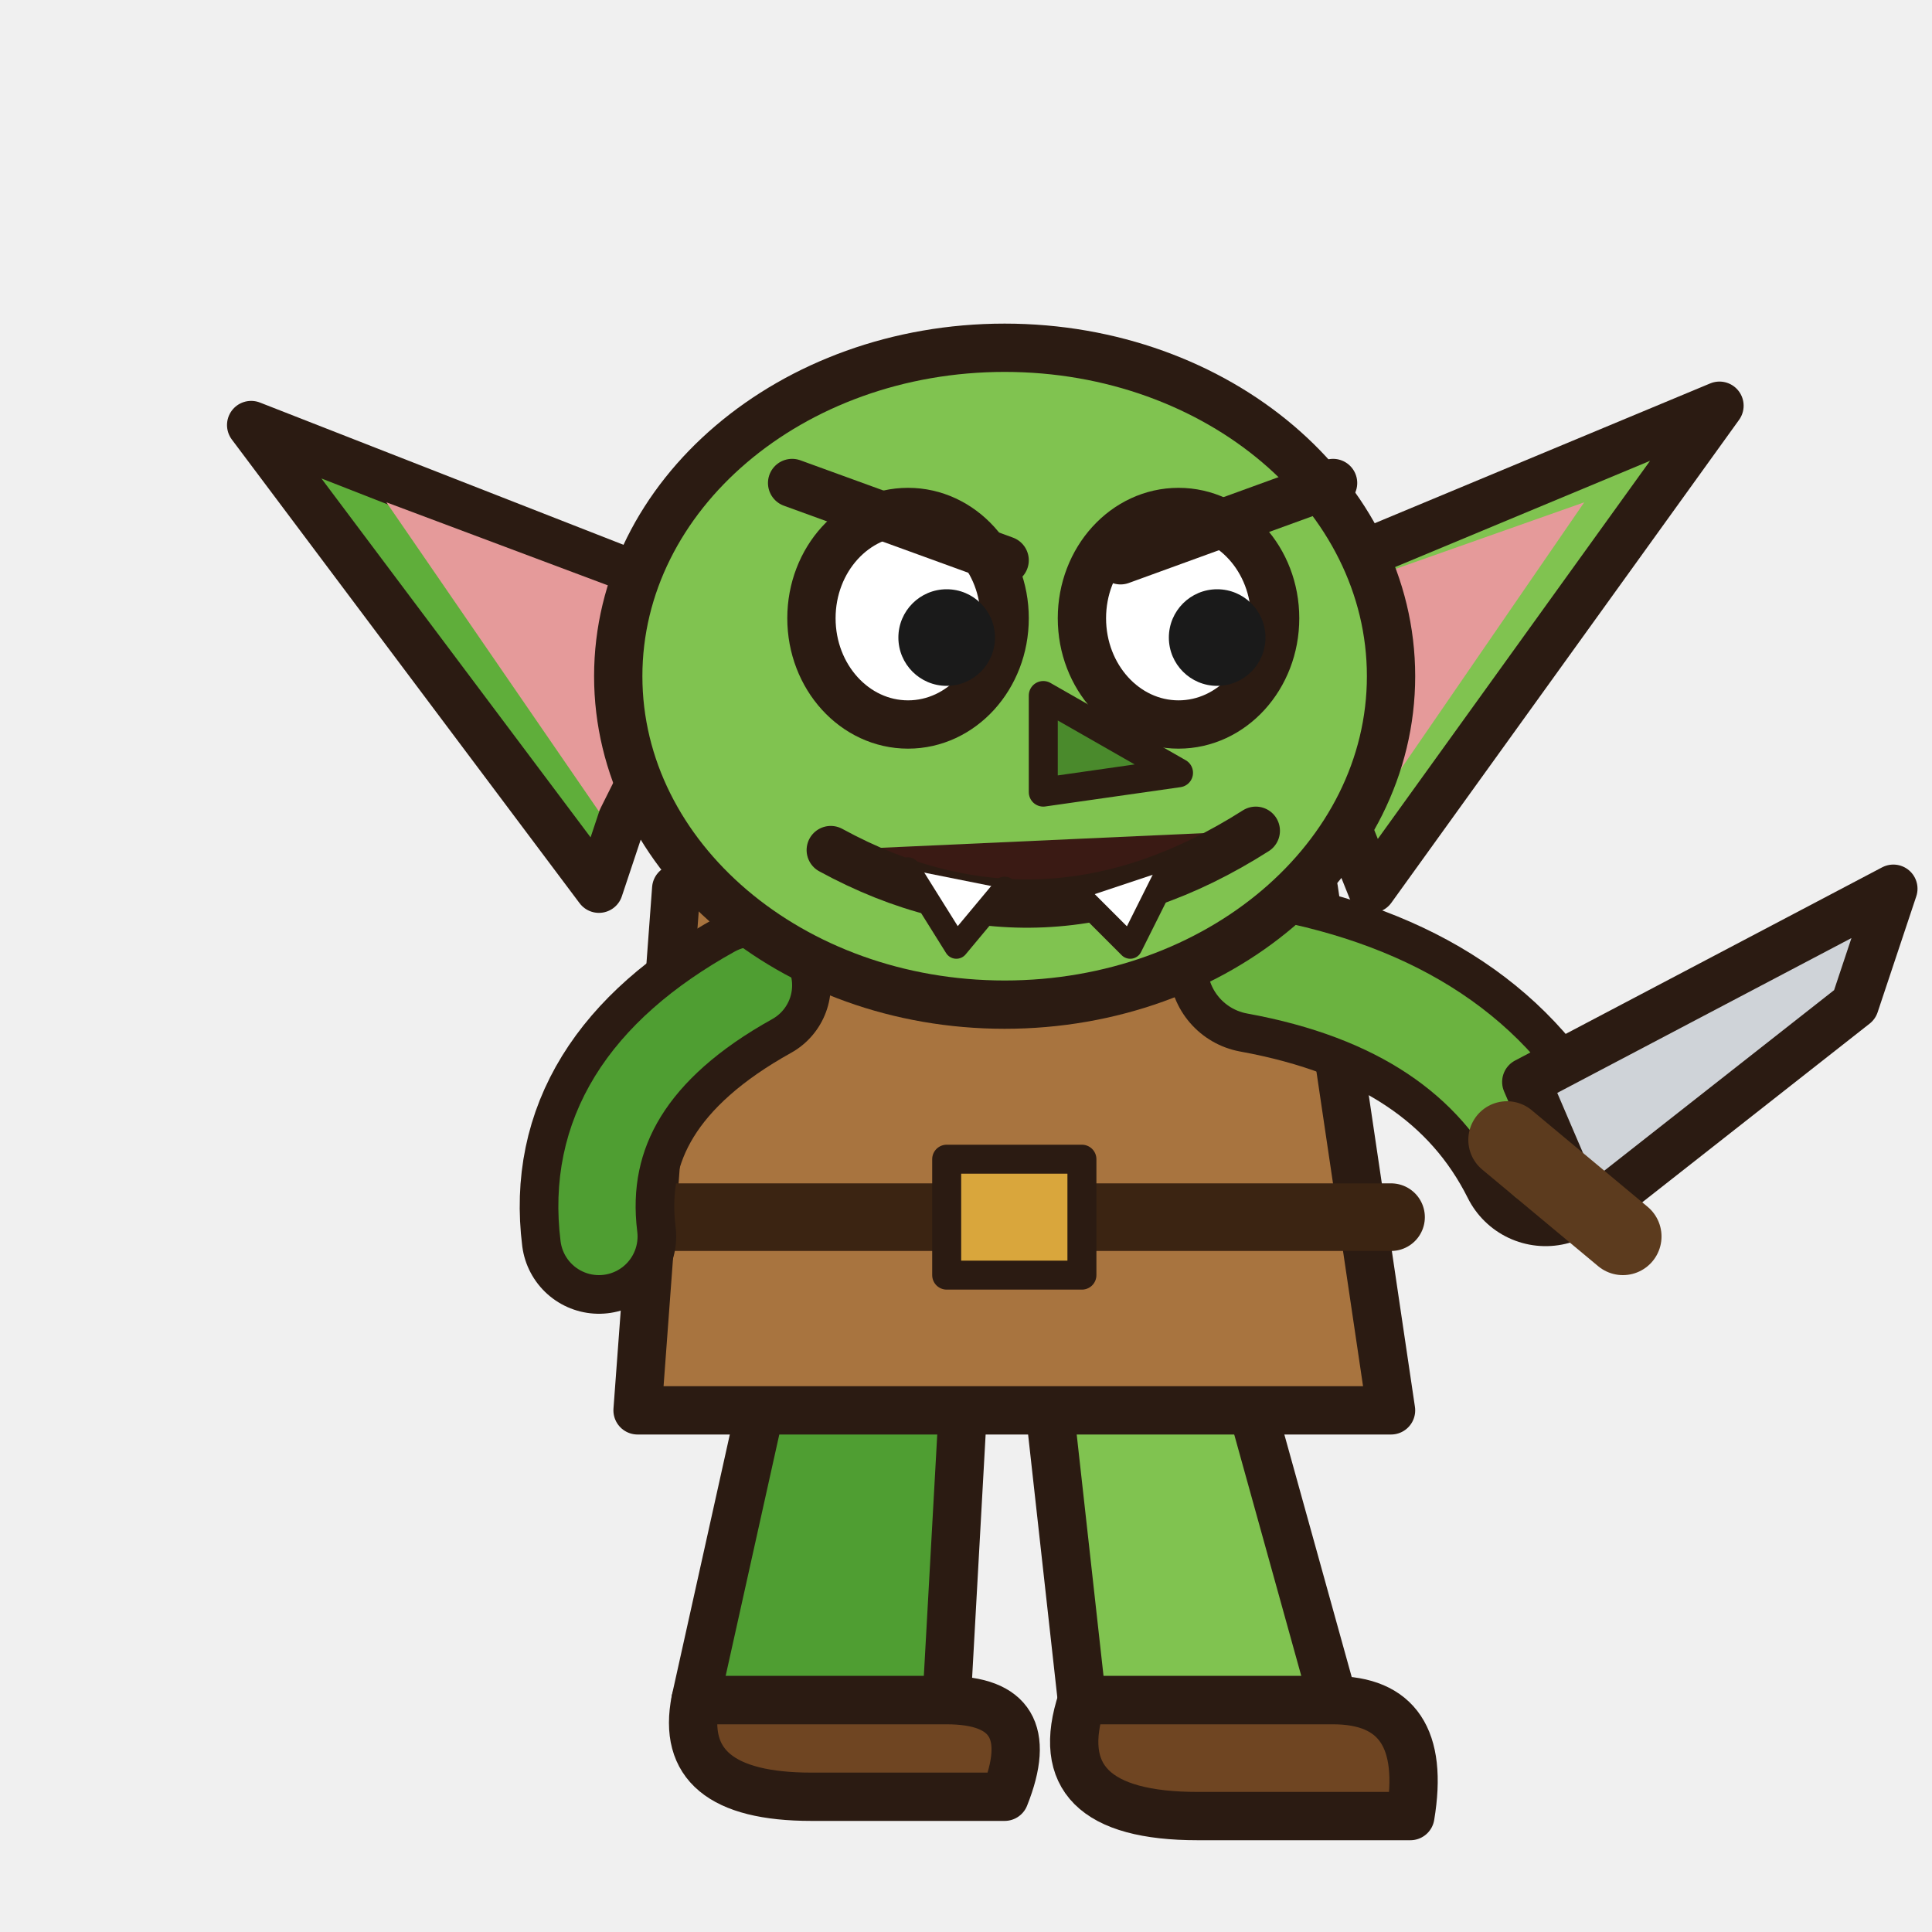
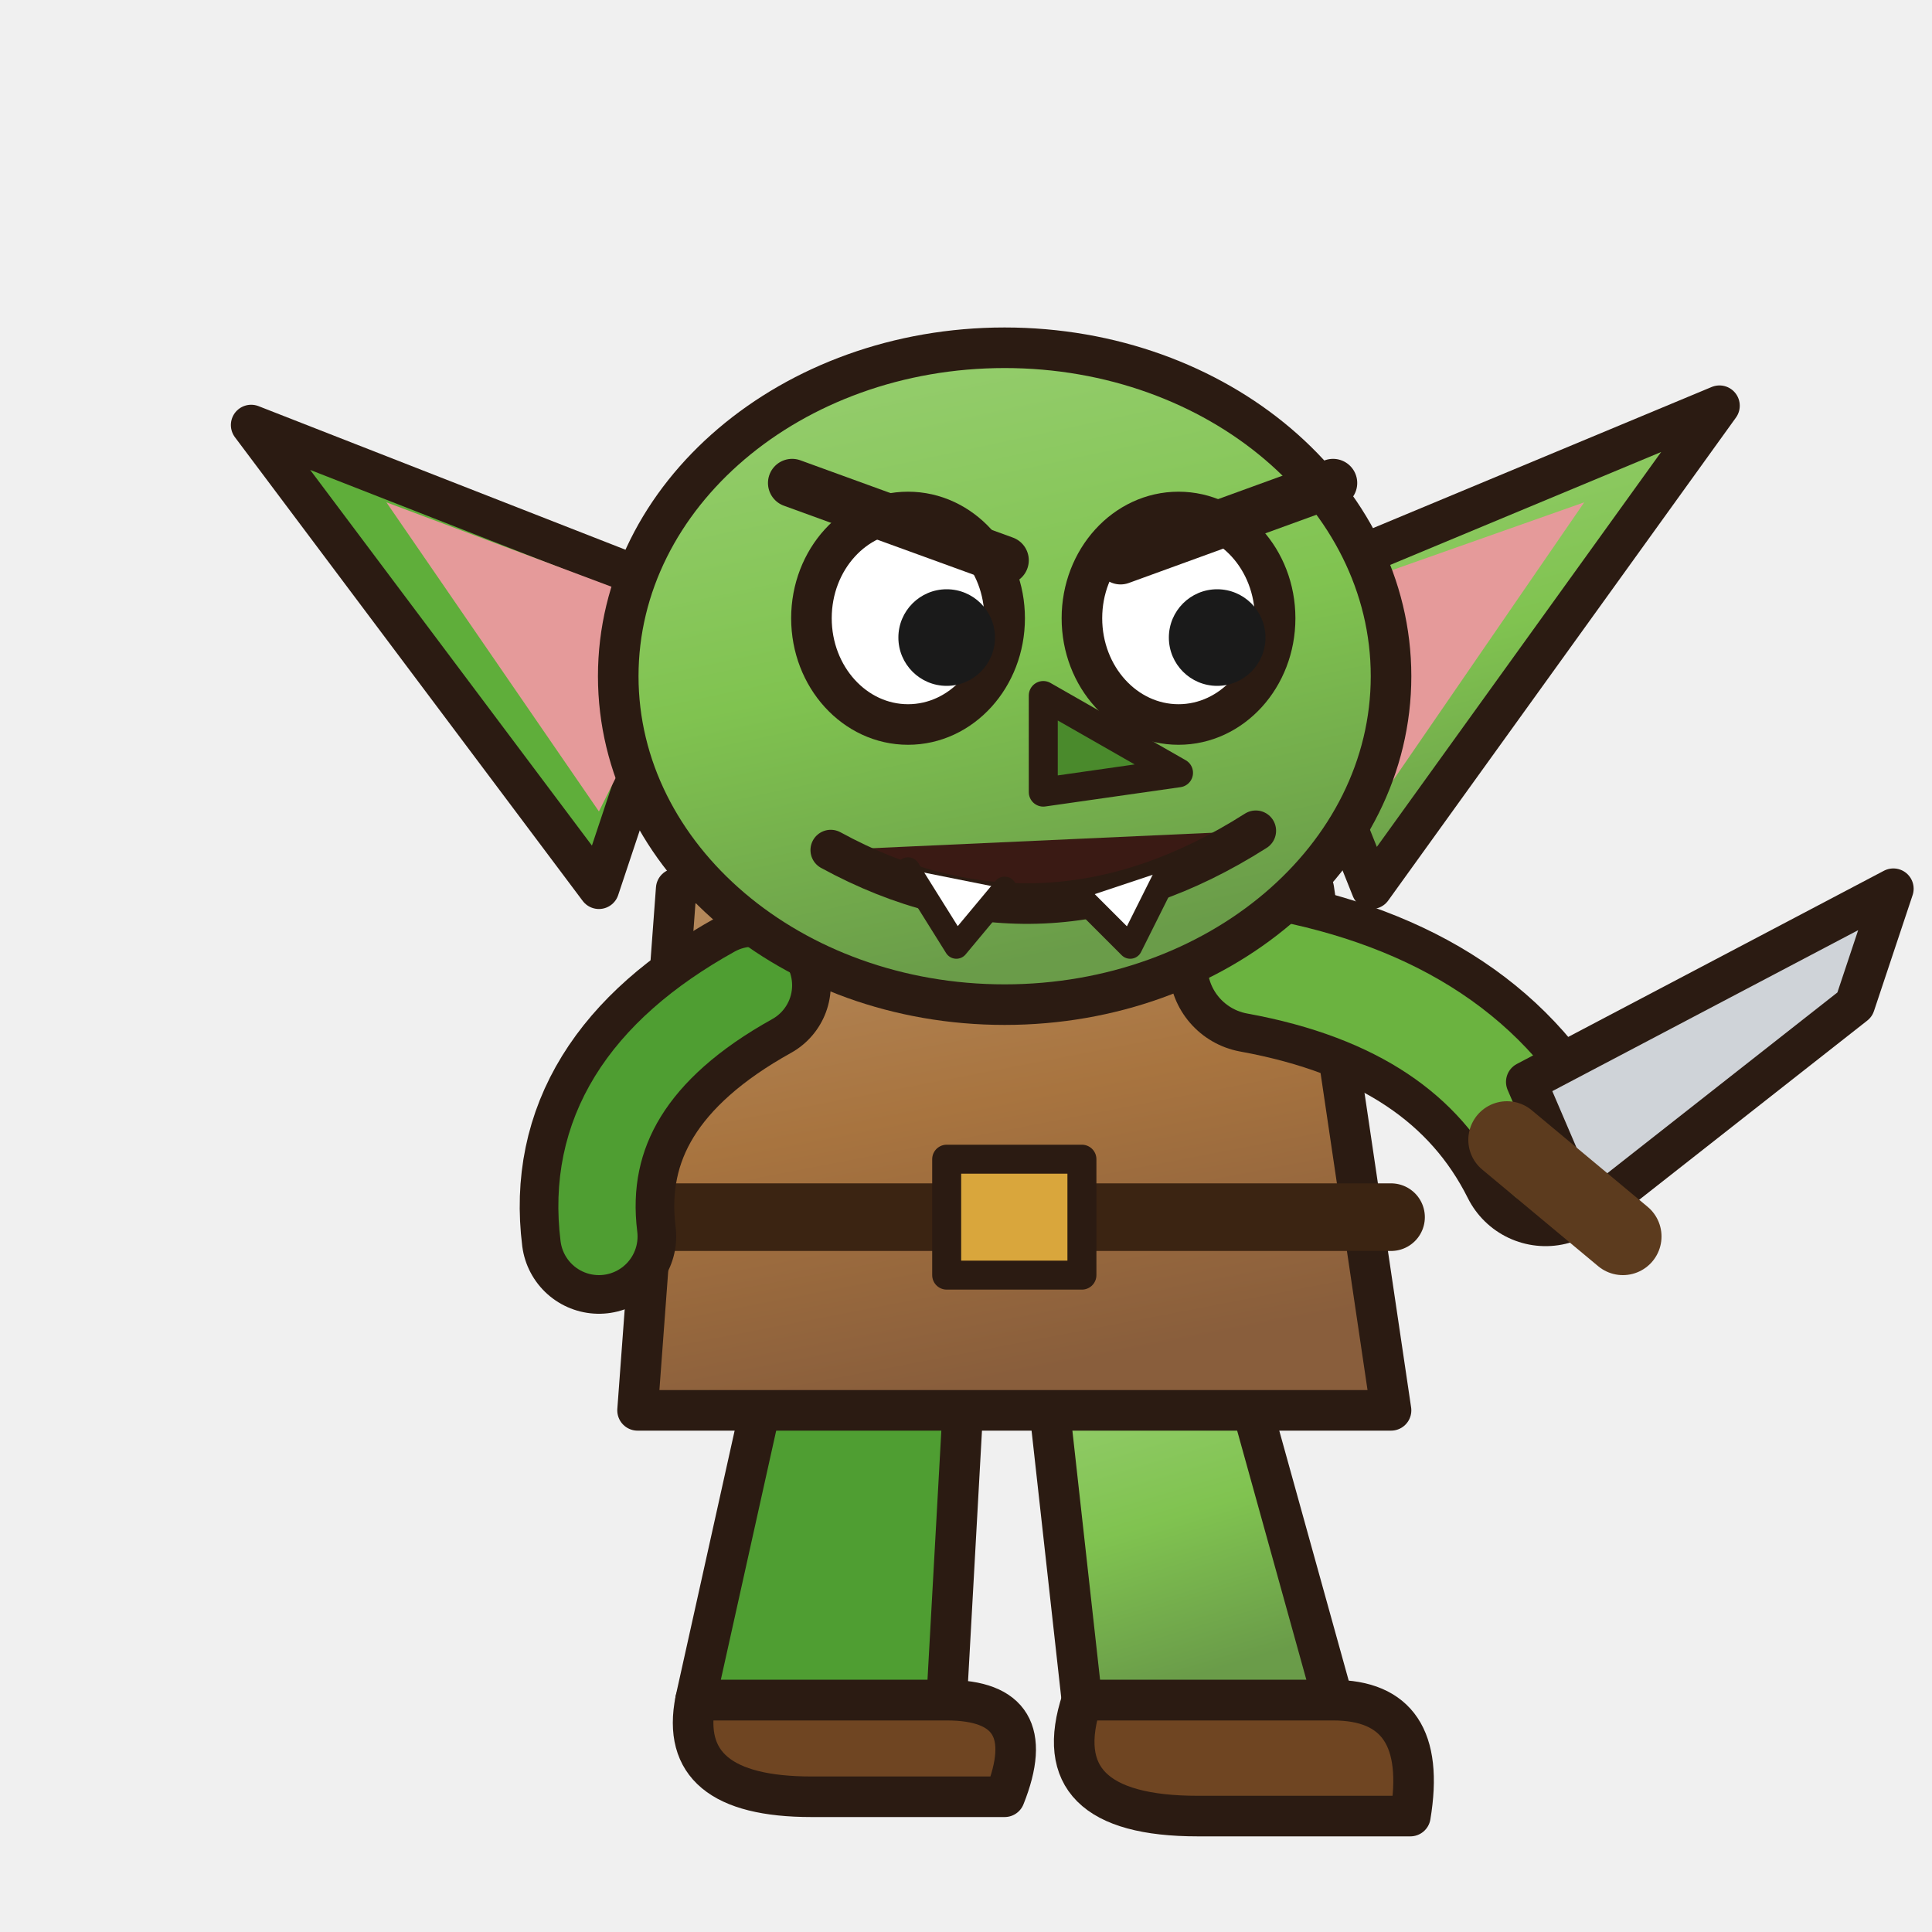
<svg xmlns="http://www.w3.org/2000/svg" viewBox="0 0 200 200" width="200" height="200">
  <defs>
    <linearGradient id="stone" x1="0" y1="0" x2="1" y2="0">
      <stop offset="0.00" stop-color="#d6cebd" />
      <stop offset="0.50" stop-color="#ada591" />
      <stop offset="1.00" stop-color="#80776a" />
    </linearGradient>
    <linearGradient id="stoneB" x1="0" y1="0" x2="1" y2="0">
      <stop offset="0.00" stop-color="#d4dcee" />
      <stop offset="0.50" stop-color="#a3aecb" />
      <stop offset="1.00" stop-color="#6e7a9c" />
    </linearGradient>
    <linearGradient id="stoneD" x1="0" y1="0" x2="1" y2="0">
      <stop offset="0.00" stop-color="#8a8a9a" />
      <stop offset="0.50" stop-color="#5d5c6d" />
      <stop offset="1.00" stop-color="#3c3b49" />
    </linearGradient>
    <linearGradient id="wood" x1="0" y1="0" x2="0" y2="1">
      <stop offset="0.00" stop-color="#c48f52" />
      <stop offset="1.00" stop-color="#7d512b" />
    </linearGradient>
    <linearGradient id="roofG" x1="0" y1="0" x2="1" y2="1">
      <stop offset="0.00" stop-color="#86d25f" />
      <stop offset="1.00" stop-color="#2d7a34" />
    </linearGradient>
    <linearGradient id="roofR" x1="0" y1="0" x2="1" y2="1">
      <stop offset="0.00" stop-color="#ee6a58" />
      <stop offset="1.00" stop-color="#9c2a22" />
    </linearGradient>
    <linearGradient id="roofP" x1="0" y1="0" x2="1" y2="1">
      <stop offset="0.00" stop-color="#a67ae8" />
      <stop offset="1.00" stop-color="#4a2c98" />
    </linearGradient>
    <linearGradient id="steel" x1="0" y1="0" x2="1" y2="1">
      <stop offset="0.00" stop-color="#eef2f6" />
      <stop offset="0.50" stop-color="#b3bcc7" />
      <stop offset="1.00" stop-color="#7a8593" />
    </linearGradient>
    <linearGradient id="gold" x1="0" y1="0" x2="1" y2="1">
      <stop offset="0.00" stop-color="#ffe27a" />
      <stop offset="1.00" stop-color="#c8901a" />
    </linearGradient>
    <linearGradient id="blue" x1="0" y1="0" x2="1" y2="1">
      <stop offset="0.00" stop-color="#5b9be8" />
      <stop offset="1.00" stop-color="#1f4c9a" />
    </linearGradient>
    <linearGradient id="copper" x1="0" y1="0" x2="1" y2="1">
      <stop offset="0.00" stop-color="#f0b27a" />
      <stop offset="1.00" stop-color="#a35f2e" />
    </linearGradient>
    <linearGradient id="ice" x1="0" y1="0" x2="1" y2="1">
      <stop offset="0.00" stop-color="#f2fdff" />
      <stop offset="0.50" stop-color="#8fdcf5" />
      <stop offset="1.00" stop-color="#3d98cf" />
    </linearGradient>
    <linearGradient id="iron" x1="0" y1="0" x2="1" y2="1">
      <stop offset="0.00" stop-color="#7c7c88" />
      <stop offset="1.00" stop-color="#2f2f38" />
    </linearGradient>
    <linearGradient id="lava" x1="0" y1="0" x2="1" y2="1">
      <stop offset="0.00" stop-color="#ffd24a" />
      <stop offset="1.00" stop-color="#ff6a1a" />
    </linearGradient>
    <radialGradient id="goblin" cx="0.4" cy="0.35" r=".8">
      <stop offset="0.00" stop-color="#aee572" />
      <stop offset="1.00" stop-color="#4f9e32" />
    </radialGradient>
    <radialGradient id="orc" cx="0.4" cy="0.35" r=".8">
      <stop offset="0.00" stop-color="#6fae4a" />
      <stop offset="1.00" stop-color="#2f6a22" />
    </radialGradient>
    <radialGradient id="wolf" cx="0.4" cy="0.35" r=".8">
      <stop offset="0.00" stop-color="#b8bec9" />
      <stop offset="1.00" stop-color="#6c7380" />
    </radialGradient>
    <radialGradient id="ogre" cx="0.4" cy="0.35" r=".8">
      <stop offset="0.00" stop-color="#b27a4c" />
      <stop offset="1.00" stop-color="#6a4126" />
    </radialGradient>
    <radialGradient id="rock" cx="0.4" cy="0.35" r=".8">
      <stop offset="0.00" stop-color="#b9b9c2" />
      <stop offset="1.00" stop-color="#6a6a78" />
    </radialGradient>
    <radialGradient id="wisp" cx="0.4" cy="0.35" r=".8">
      <stop offset="0.00" stop-color="#ffffff" />
      <stop offset="0.50" stop-color="#9ae9ff" />
      <stop offset="1.00" stop-color="#2fa6e0" />
    </radialGradient>
    <radialGradient id="drake" cx="0.4" cy="0.35" r=".8">
      <stop offset="0.00" stop-color="#e8604e" />
      <stop offset="1.00" stop-color="#8c1c1c" />
    </radialGradient>
    <radialGradient id="bat" cx="0.4" cy="0.35" r=".8">
      <stop offset="0.00" stop-color="#8f5cc0" />
      <stop offset="1.00" stop-color="#4a2a68" />
    </radialGradient>
    <radialGradient id="ghost" cx="0.4" cy="0.35" r=".8">
      <stop offset="0.00" stop-color="#eaffff" />
      <stop offset="0.50" stop-color="#9bded6" />
      <stop offset="1.00" stop-color="#4fa8a0" />
    </radialGradient>
    <radialGradient id="orb" cx="0.4" cy="0.35" r=".8">
      <stop offset="0.00" stop-color="#ffffff" />
      <stop offset="0.50" stop-color="#d9a8ff" />
      <stop offset="1.00" stop-color="#8a4fe0" />
    </radialGradient>
    <radialGradient id="glowY" cx="0.4" cy="0.35" r=".8">
      <stop offset="0.00" stop-color="#fffbd0" />
      <stop offset="0.50" stop-color="#ffe14a" />
      <stop offset="1.00" stop-color="#ff9d1a" />
    </radialGradient>
    <radialGradient id="glowC" cx="0.4" cy="0.35" r=".8">
      <stop offset="0.00" stop-color="#ffffff" />
      <stop offset="0.50" stop-color="#a8f0ff" />
      <stop offset="1.00" stop-color="#2fb8e8" />
    </radialGradient>
+     <linearGradient id="s_stone" x1="0" y1="0" x2="0.25" y2="1">
+       <stop offset="0" stop-color="#cac4b4" />
+       <stop offset=".55" stop-color="#bdb5a1" />
+       <stop offset="1" stop-color="#999188" />
+     </linearGradient>
+     <linearGradient id="s_stoneB" x1="0" y1="0" x2="0.25" y2="1">
+       <stop offset="0" stop-color="#bbc4da" />
+       <stop offset=".55" stop-color="#aab5d1" />
+       <stop offset="1" stop-color="#8a91ae" />
+     </linearGradient>
+     <linearGradient id="s_stoneD" x1="0" y1="0" x2="0.25" y2="1">
+       <stop offset="0" stop-color="#838291" />
+       <stop offset=".55" stop-color="#646376" />
+       <stop offset="1" stop-color="#545167" />
+     </linearGradient>
+     <linearGradient id="s_wood" x1="0" y1="0" x2="0.25" y2="1">
+       <stop offset="0" stop-color="#b99065" />
+       <stop offset=".55" stop-color="#a8743f" />
+       <stop offset="1" stop-color="#895e3c" />
+     </linearGradient>
+     <linearGradient id="s_roofG" x1="0" y1="0" x2="0.25" y2="1">
+       <stop offset="0" stop-color="#75b36c" />
+       <stop offset=".55" stop-color="#52a047" />
+       <stop offset="1" stop-color="#468042" />
+     </linearGradient>
+     <linearGradient id="s_roofR" x1="0" y1="0" x2="0.25" y2="1">
+       <stop offset="0" stop-color="#d66e63" />
+       <stop offset=".55" stop-color="#cc4a3c" />
+       <stop offset="1" stop-color="#a53d39" />
+     </linearGradient>
+     <linearGradient id="s_roofP" x1="0" y1="0" x2="0.25" y2="1">
+       <stop offset="0" stop-color="#9779d5" />
+       <stop offset=".55" stop-color="#7d57cb" />
+       <stop offset="1" stop-color="#6747a9" />
+     </linearGradient>
+     <linearGradient id="s_steel" x1="0" y1="0" x2="0.25" y2="1">
+       <stop offset="0" stop-color="#c9d1d9" />
+       <stop offset=".55" stop-color="#bcc5d0" />
+       <stop offset="1" stop-color="#989dad" />
+     </linearGradient>
+     <linearGradient id="s_gold" x1="0" y1="0" x2="0.25" y2="1">
+       <stop offset="0" stop-color="#eec461" />
+       <stop offset=".55" stop-color="#eab53a" />
+       <stop offset="1" stop-color="#bc9138" />
+     </linearGradient>
+     <linearGradient id="s_blue" x1="0" y1="0" x2="0.25" y2="1">
+       <stop offset="0" stop-color="#6291d5" />
+       <stop offset=".55" stop-color="#3b76cb" />
+       <stop offset="1" stop-color="#3460a9" />
+     </linearGradient>
+     <linearGradient id="s_copper" x1="0" y1="0" x2="0.25" y2="1">
+       <stop offset="0" stop-color="#d6996d" />
+       <stop offset=".55" stop-color="#cc8048" />
+       <stop offset="1" stop-color="#a56743" />
+     </linearGradient>
+     <linearGradient id="s_ice" x1="0" y1="0" x2="0.25" y2="1">
+       <stop offset="0" stop-color="#a8e4f7" />
+       <stop offset=".55" stop-color="#92ddf5" />
+       <stop offset="1" stop-color="#78b0ca" />
+     </linearGradient>
+     <linearGradient id="s_iron" x1="0" y1="0" x2="0.25" y2="1">
+       <stop offset="0" stop-color="#7a7a83" />
+       <stop offset=".55" stop-color="#595964" />
+       <stop offset="1" stop-color="#4b4959" />
+     </linearGradient>
+     <linearGradient id="s_lava" x1="0" y1="0" x2="0.25" y2="1">
+       <stop offset="0" stop-color="#ffb359" />
+       <stop offset=".55" stop-color="#ffa030" />
+       <stop offset="1" stop-color="#cd8030" />
+     </linearGradient>
+     <linearGradient id="s_goblin" x1="0" y1="0" x2="0.25" y2="1">
+       <stop offset="0" stop-color="#99cf73" />
+       <stop offset=".55" stop-color="#80c350" />
+       <stop offset="1" stop-color="#6a9c49" />
+     </linearGradient>
+     <linearGradient id="s_orc" x1="0" y1="0" x2="0.25" y2="1">
+       <stop offset="0" stop-color="#6fa25a" />
+       <stop offset=".55" stop-color="#4b8b31" />
+       <stop offset="1" stop-color="#407031" />
+     </linearGradient>
+     <linearGradient id="s_wolf" x1="0" y1="0" x2="0.25" y2="1">
+       <stop offset="0" stop-color="#a5abb5" />
+       <stop offset=".55" stop-color="#8e96a3" />
+       <stop offset="1" stop-color="#74798a" />
+     </linearGradient>
+     <linearGradient id="s_ogre" x1="0" y1="0" x2="0.25" y2="1">
+       <stop offset="0" stop-color="#a57d60" />
+       <stop offset=".55" stop-color="#8f5c38" />
+       <stop offset="1" stop-color="#754b36" />
+     </linearGradient>
+     <linearGradient id="s_rock" x1="0" y1="0" x2="0.25" y2="1">
+       <stop offset="0" stop-color="#a3a3ad" />
+       <stop offset=".55" stop-color="#8c8c99" />
+       <stop offset="1" stop-color="#737182" />
+     </linearGradient>
+     <linearGradient id="s_wisp" x1="0" y1="0" x2="0.25" y2="1">
+       <stop offset="0" stop-color="#a9e6ff" />
+       <stop offset=".55" stop-color="#93e0ff" />
+       <stop offset="1" stop-color="#78b2d1" />
+     </linearGradient>
+     <linearGradient id="s_drake" x1="0" y1="0" x2="0.25" y2="1">
+       <stop offset="0" stop-color="#ce6156" />
+       <stop offset=".55" stop-color="#c23a2c" />
+       <stop offset="1" stop-color="#9d312d" />
+     </linearGradient>
+     <linearGradient id="s_bat" x1="0" y1="0" x2="0.25" y2="1">
+       <stop offset="0" stop-color="#8966a8" />
+       <stop offset=".55" stop-color="#6b4092" />
+       <stop offset="1" stop-color="#59357c" />
+     </linearGradient>
+     <linearGradient id="s_ghost" x1="0" y1="0" x2="0.25" y2="1">
+       <stop offset="0" stop-color="#bbece5" />
+       <stop offset=".55" stop-color="#aae7df" />
+       <stop offset="1" stop-color="#8ab8b9" />
+     </linearGradient>
+     <linearGradient id="s_orb" x1="0" y1="0" x2="0.25" y2="1">
+       <stop offset="0" stop-color="#d1aff5" />
+       <stop offset=".55" stop-color="#c59bf2" />
+       <stop offset="1" stop-color="#9f7cc7" />
+     </linearGradient>
+     <linearGradient id="s_glowY" x1="0" y1="0" x2="0.25" y2="1">
+       <stop offset="0" stop-color="#ffe76e" />
+       <stop offset=".55" stop-color="#ffe14a" />
+       <stop offset="1" stop-color="#cdb344" />
+     </linearGradient>
+     <linearGradient id="s_glowC" x1="0" y1="0" x2="0.25" y2="1">
+       <stop offset="0" stop-color="#99edff" />
+       <stop offset=".55" stop-color="#80e8ff" />
+       <stop offset="1" stop-color="#6ab8d1" />
+     </linearGradient>
  </defs>
-   <g stroke="#2b1b12" stroke-width="5" stroke-linejoin="round" stroke-linecap="round">
+   <g stroke="#2b1b12" stroke-width="4.2" stroke-linejoin="round" stroke-linecap="round">
    <path d="M80 140 L72 176 H98 L100 140 Z" fill="#4f9e32" />
    <path d="M72 176 Q70 186 84 186 H104 Q108 176 98 176 Z" fill="#6f4522" />
-     <path d="M108 140 L112 176 H138 L128 140 Z" fill="#80c350" />
+     <path d="M108 140 L112 176 H138 L128 140 Z" fill="url(#s_goblin)" />
    <path d="M112 176 Q108 188 124 188 H146 Q148 176 138 176 Z" fill="#6f4522" />
-     <path d="M70 92 Q104 80 136 92 L144 146 H66 Z" fill="#a8743f" />
+     <path d="M70 92 Q104 80 136 92 L144 146 H66 Z" fill="url(#s_wood)" />
    <path d="M66 126 H144" stroke="#3b2412" stroke-width="7" />
    <rect x="98" y="120" width="14" height="12" fill="#d9a63c" stroke-width="3" />
    <path d="M130 100 Q152 104 160 120" fill="none" stroke="#2b1b12" stroke-width="18" />
    <path d="M130 100 Q152 104 160 120" fill="none" stroke="#6bb340" stroke-width="10" />
    <path d="M158 112 L196 92 L192 104 L164 126 Z" fill="#cfd3d8" />
    <path d="M156 118 L168 128" stroke="#5c3b1e" stroke-width="8" />
    <path d="M78 102 Q60 112 62 128" fill="none" stroke="#2b1b12" stroke-width="16" />
    <path d="M78 102 Q60 112 62 128" fill="none" stroke="#4f9e32" stroke-width="8" />
    <path d="M72 62 L26 44 L62 92 Z" fill="#5fae3a" />
    <path d="M72 64 L40 52 L62 84 Z" fill="#e59a9a" stroke="none" />
-     <path d="M130 62 L178 42 L142 92 Z" fill="#80c350" />
+     <path d="M130 62 L178 42 L142 92 Z" fill="url(#s_goblin)" />
    <path d="M130 64 L164 52 L142 84 Z" fill="#e59a9a" stroke="none" />
-     <ellipse cx="104" cy="70" rx="40" ry="34" fill="#80c350" />
+     <ellipse cx="104" cy="70" rx="40" ry="34" fill="url(#s_goblin)" />
    <ellipse cx="94" cy="64" rx="10" ry="11" fill="#fff" />
    <ellipse cx="122" cy="64" rx="10" ry="11" fill="#fff" />
    <circle cx="98" cy="66" r="5" fill="#1a1a1a" stroke="none" />
    <circle cx="126" cy="66" r="5" fill="#1a1a1a" stroke="none" />
    <path d="M82 50 L104 58 M138 50 L116 58" stroke-width="5" fill="none" />
    <path d="M108 72 L122 80 L108 82 Z" fill="#4a8a2c" stroke-width="3" />
    <path d="M86 88 Q108 100 130 86" fill="#3a1a14" />
    <path d="M94 90 L99 98 L104 92 M112 93 L117 98 L121 90" fill="#fff" stroke-width="2.5" />
  </g>
</svg>
